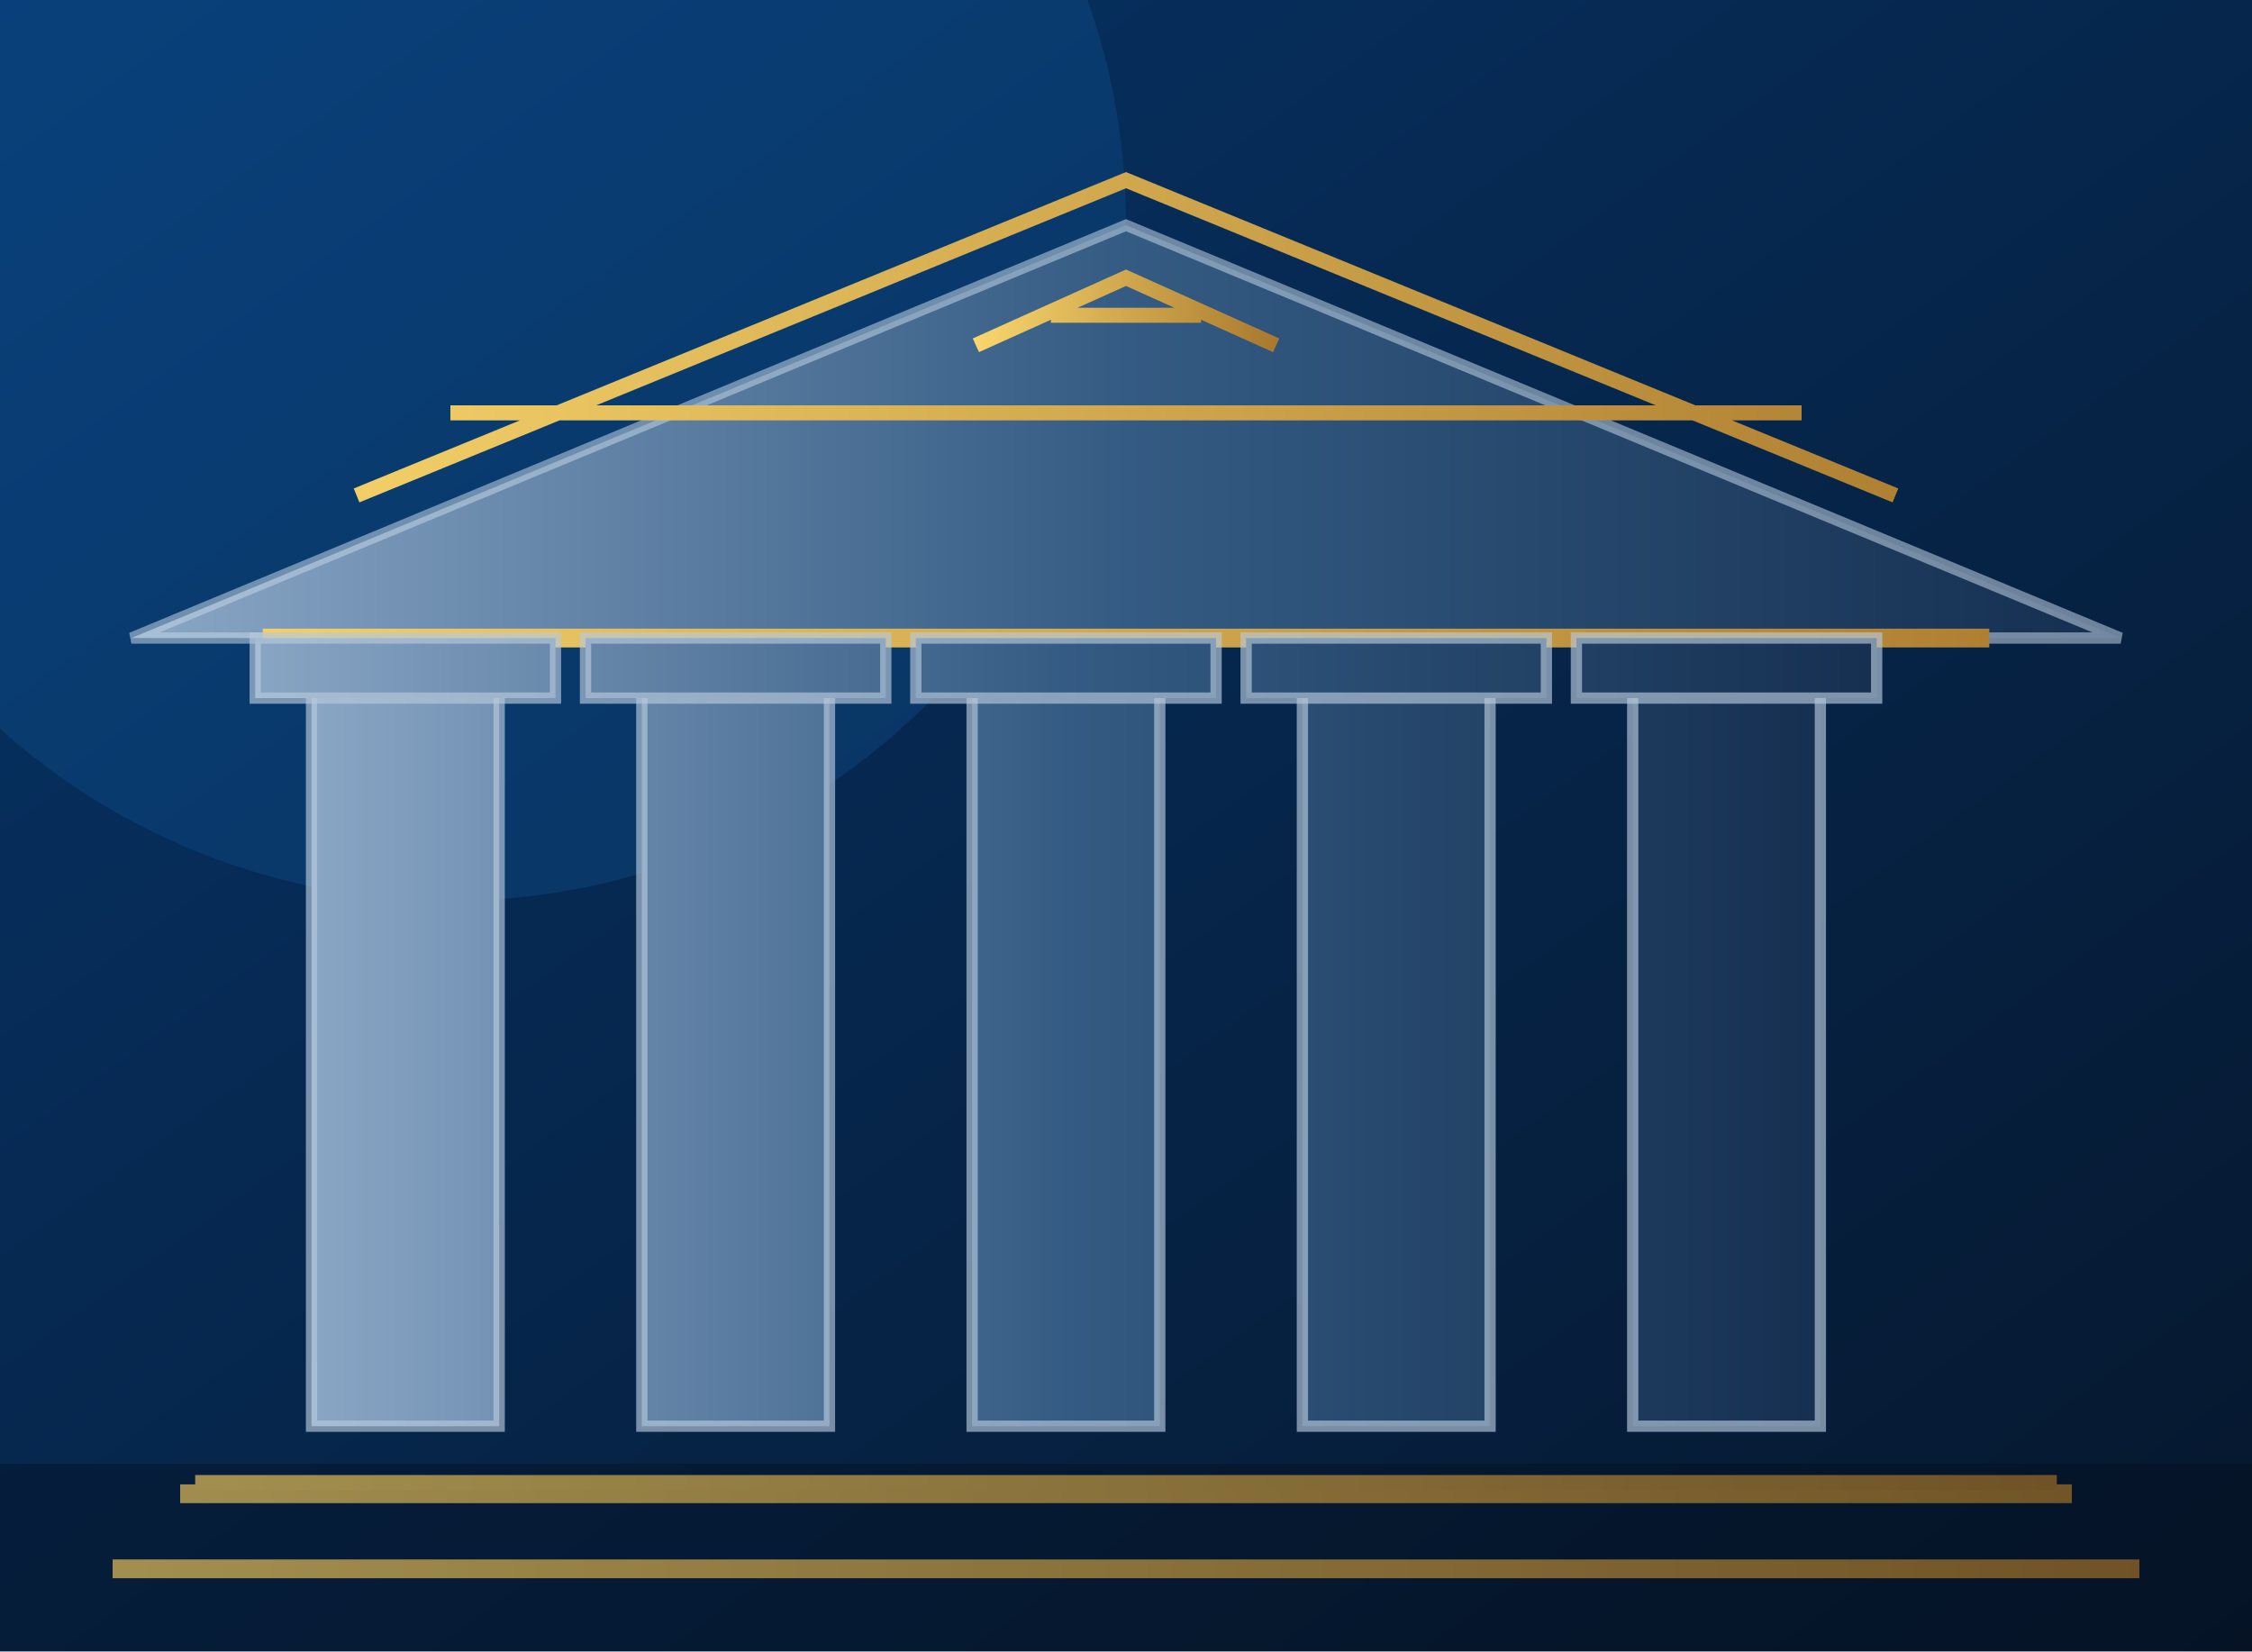
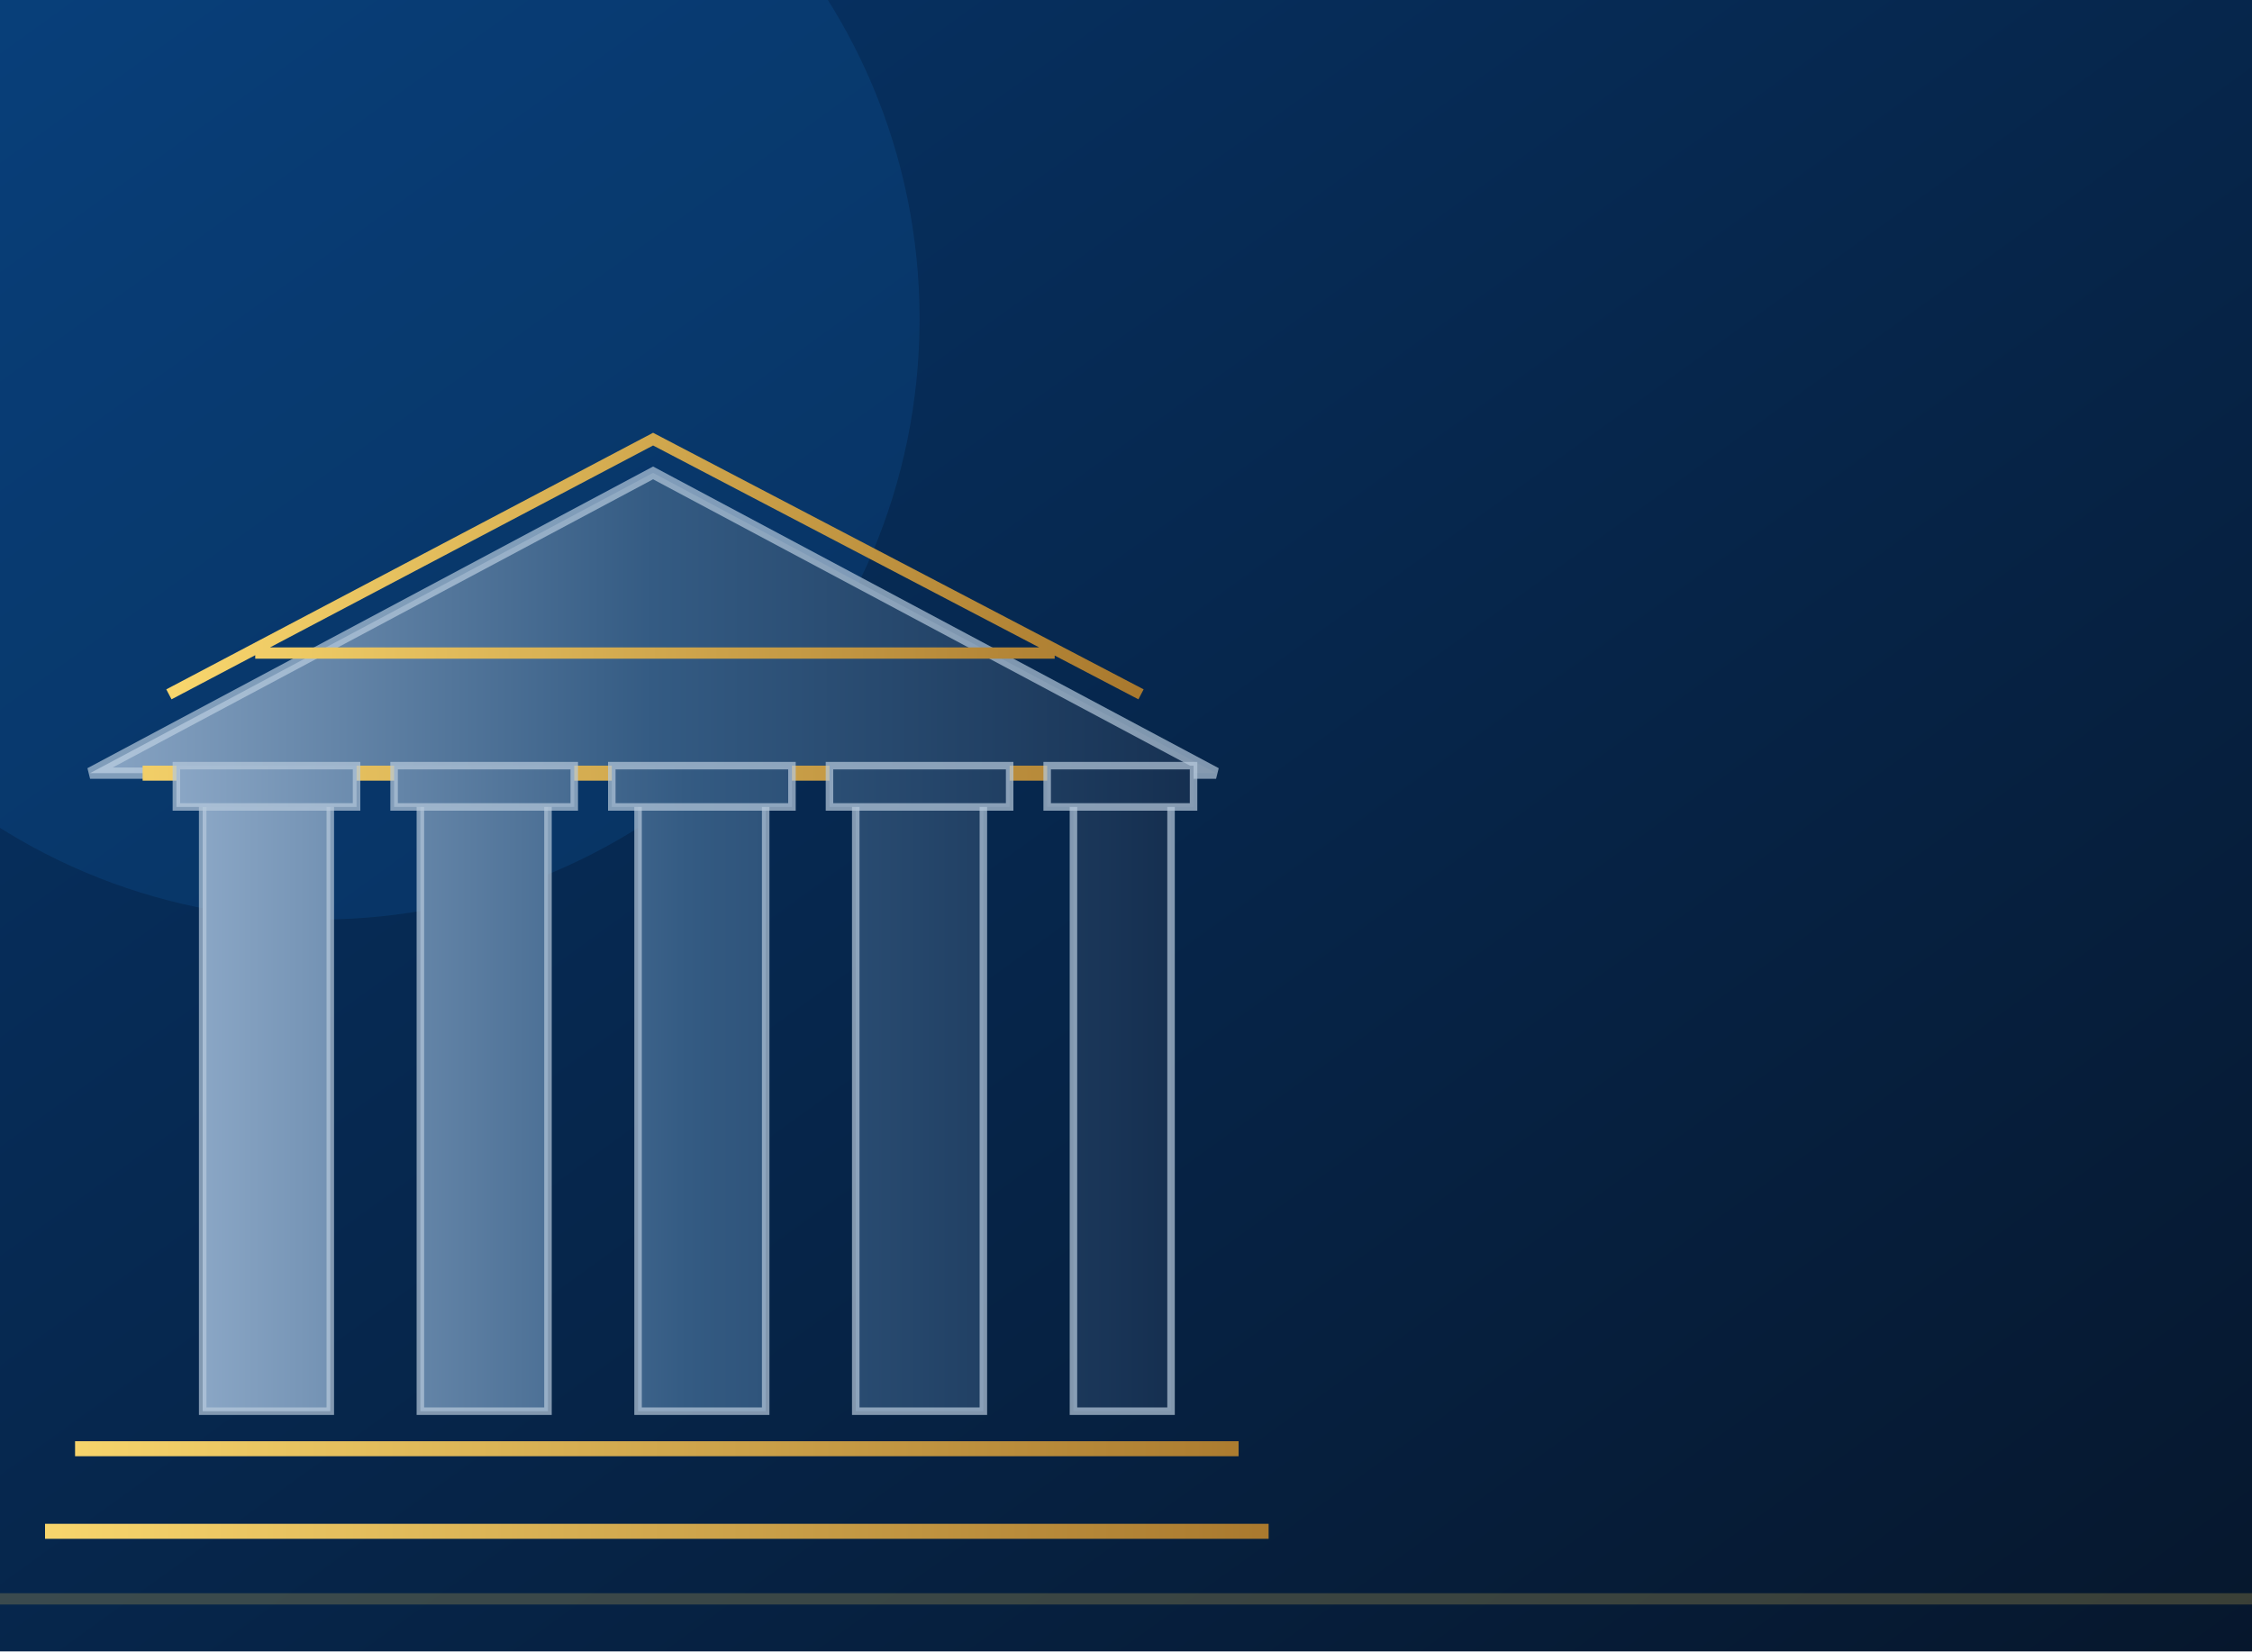
<svg xmlns="http://www.w3.org/2000/svg" viewBox="0 0 600 440">
  <defs>
    <linearGradient id="bg" x2="1" y2="1">
      <stop stop-color="#06356a" />
      <stop offset="1" stop-color="#06172d" />
    </linearGradient>
    <linearGradient id="stone" x2="1">
      <stop stop-color="#8aa6c5" />
      <stop offset=".5" stop-color="#345b83" />
      <stop offset="1" stop-color="#152f50" />
    </linearGradient>
    <linearGradient id="gold">
      <stop stop-color="#f8d66d" />
      <stop offset="1" stop-color="#a9792e" />
    </linearGradient>
  </defs>
  <rect width="600" height="440" fill="url(#bg)" />
-   <circle cx="120" cy="60" r="180" fill="#1675c9" opacity=".18" />
-   <path d="M35 170L300 60l265 110z" fill="url(#stone)" stroke="#c1d3e4" stroke-opacity=".55" stroke-width="3" />
-   <path d="M70 170h460M48 398h504M30 418h540" stroke="url(#gold)" stroke-width="5" />
-   <g fill="url(#stone)" stroke="#b7c9dc" stroke-opacity=".65" stroke-width="3">
-     <path d="M83 178h50v202H83zM171 178h50v202h-50zM259 178h50v202h-50zM347 178h50v202h-50zM435 178h50v202h-50z" />
-     <path d="M68 170h80v16H68zM156 170h80v16h-80zM244 170h80v16h-80zM332 170h80v16h-80zM420 170h80v16h-80z" />
+   <circle cx="85" cy="85" r="160" fill="#1675c9" opacity=".16" />
+   <g>
+     <path d="M24 206L174 126l150 80z" fill="url(#stone)" stroke="#c1d3e4" stroke-opacity=".65" stroke-width="3" />
+     <path d="M38 206h272M20 386h310M12 408h326" stroke="url(#gold)" stroke-width="4" />
+     <g fill="url(#stone)" stroke="#b7c9dc" stroke-opacity=".7" stroke-width="2">
+       <path d="M54 211h34v165H54zM112 211h34v165h-34zM170 211h34v165h-34zM228 211h34v165h-34zM286 211h26v165h-26z" />
+       <path d="M47 204h48v11H47zM105 204h48v11h-48zM163 204h48v11h-48zM221 204h48v11h-48zM279 204h39v11h-39z" />
+     </g>
+     <path d="M45 185l129-68 130 68M68 174h213" fill="none" stroke="url(#gold)" stroke-width="3" />
  </g>
-   <g fill="none" stroke="url(#gold)" stroke-width="4">
-     <path d="M95 132l205-84 205 84M120 110h360M52 395h496" />
-     <path d="M260 92l40-18 40 18M280 84h40" />
-   </g>
-   <path d="M0 440V390h600v50" fill="#020b17" opacity=".35" />
+   <path d="M0 426h600" stroke="#d9b957" stroke-opacity=".25" stroke-width="3" />
</svg>
